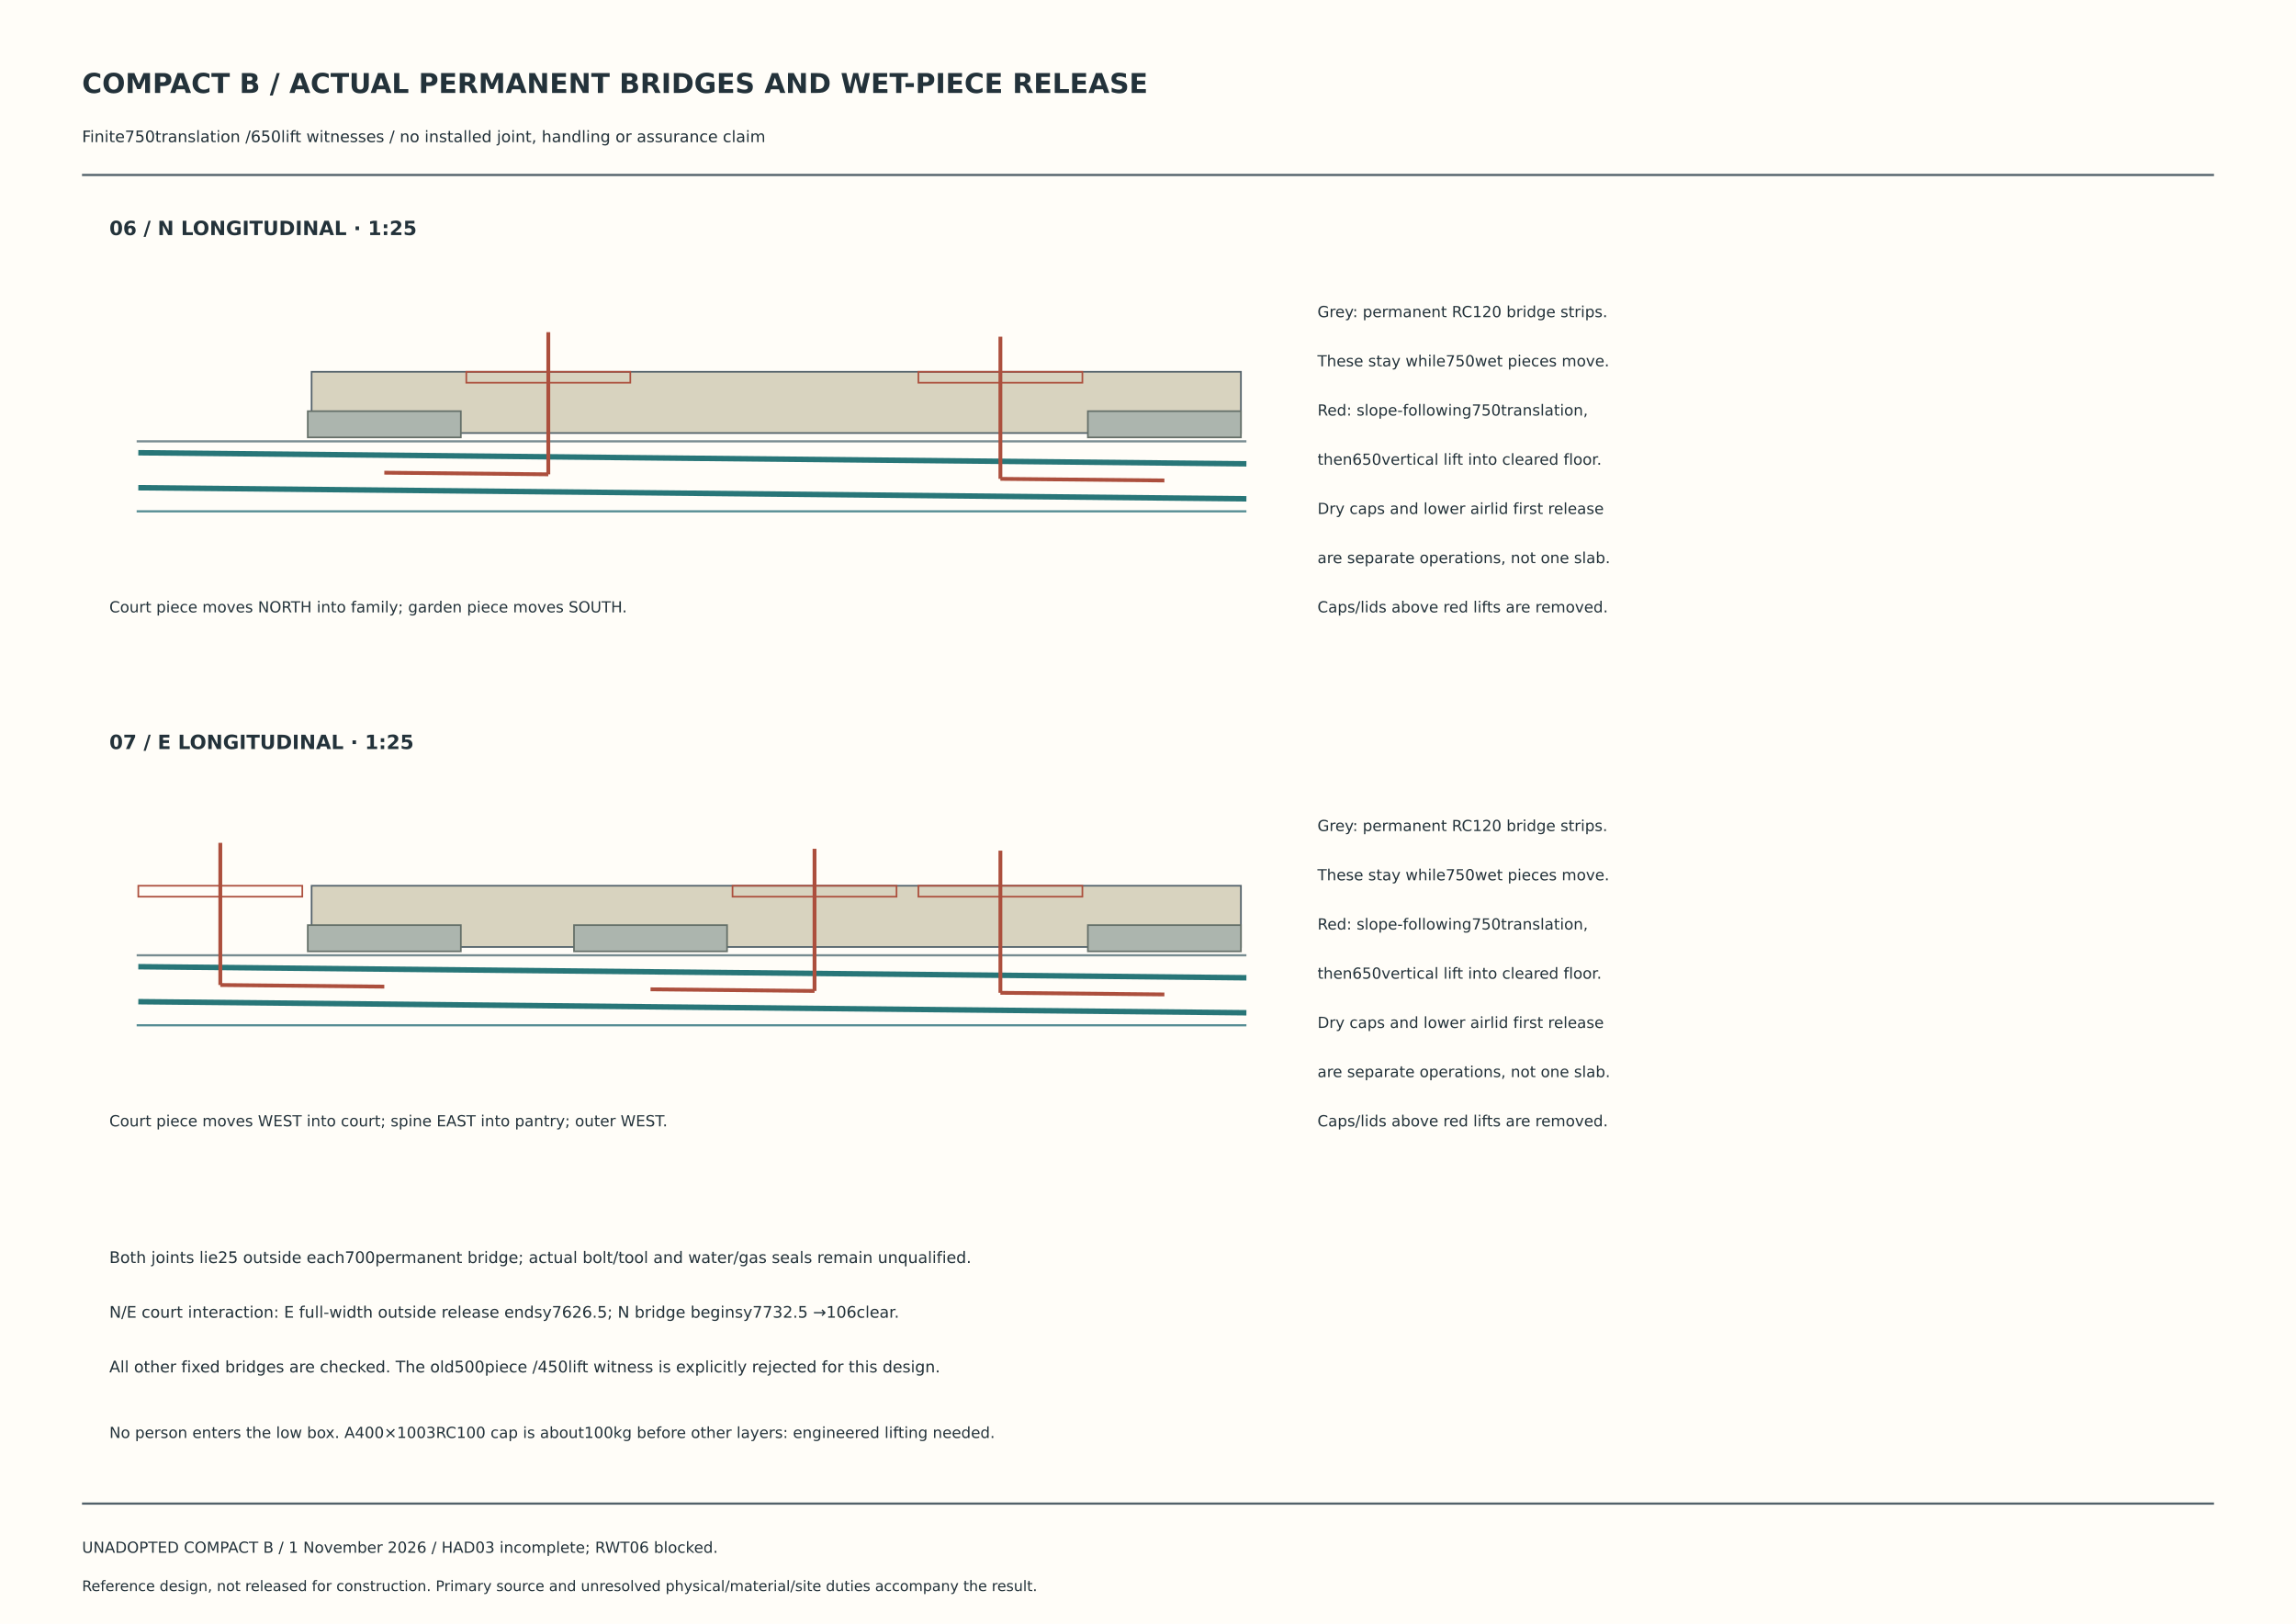
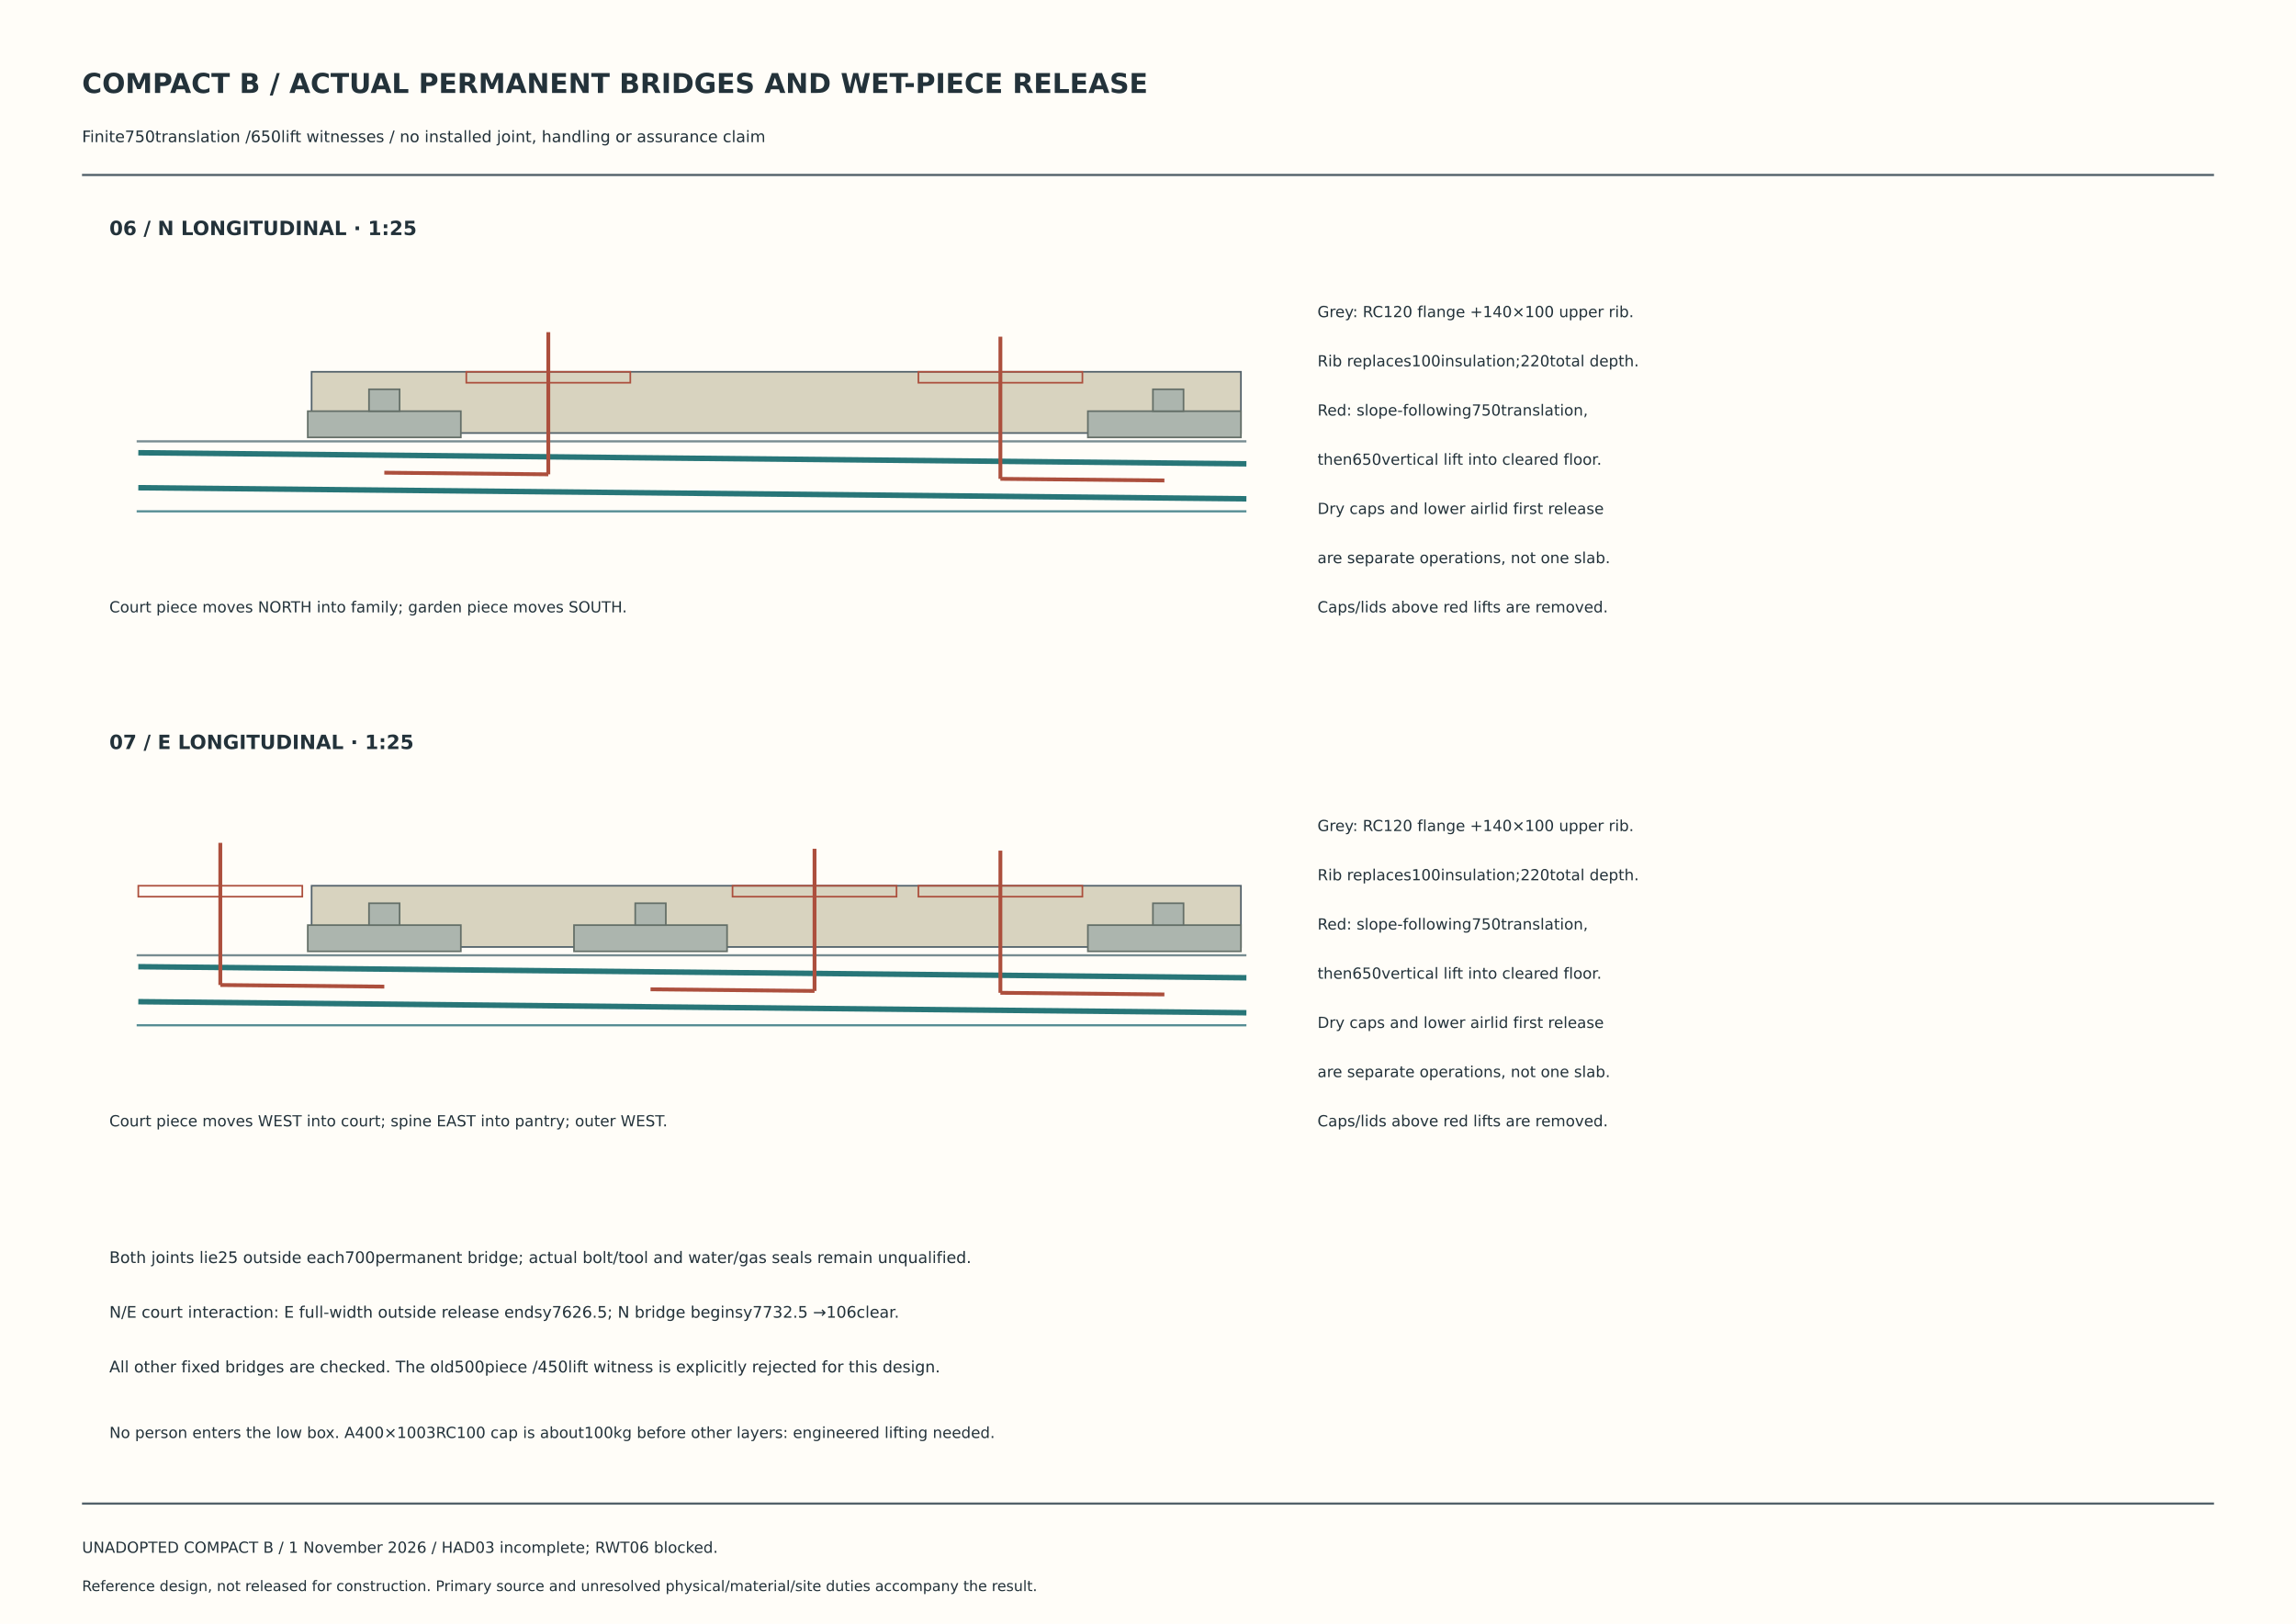
<svg xmlns="http://www.w3.org/2000/svg" width="420mm" height="297mm" viewBox="0 0 420 297" role="img" aria-label="COMPACT B / ACTUAL PERMANENT BRIDGES AND WET-PIECE RELEASE">
  <rect width="420" height="297" fill="#fffdf8" />
  <text x="15" y="17" font-family="DejaVu Sans,Arial,sans-serif" font-size="5" font-weight="bold" fill="#23323a">COMPACT B / ACTUAL PERMANENT BRIDGES AND WET-PIECE RELEASE</text>
  <text x="15" y="26" font-family="DejaVu Sans,Arial,sans-serif" font-size="2.9" font-weight="normal" fill="#23323a">Finite750translation /650lift witnesses / no installed joint, handling or assurance claim</text>
  <path d="M15 32 L405 32" fill="none" stroke="#52616a" stroke-width="0.4" />
  <text x="20" y="43" font-family="DejaVu Sans,Arial,sans-serif" font-size="3.6" font-weight="bold" fill="#23323a">06 / N LONGITUDINAL · 1:25</text>
  <rect x="57" y="68" width="170" height="11.2" fill="#d8d3bf" stroke="#52616a" stroke-width="0.3" />
  <path d="M25 80.72 L228 80.72" fill="none" stroke="#778c91" stroke-width="0.4" />
  <path d="M25 93.52 L228 93.52" fill="none" stroke="#568d94" stroke-width="0.4" />
  <polyline points="25.3,89.203 228,91.23" fill="none" stroke="#287678" stroke-width="1" />
  <polyline points="25.3,82.803 228,84.83" fill="none" stroke="#287678" stroke-width="1" />
  <rect x="56.3" y="75.2" width="28" height="4.8" fill="#acb5ae" stroke="#646f68" stroke-width="0.3" />
+   <rect x="67.5" y="71.2" width="5.6" height="4" fill="#acb5ae" stroke="#646f68" stroke-width="0.3" />
  <rect x="199" y="75.2" width="28" height="4.8" fill="#acb5ae" stroke="#646f68" stroke-width="0.3" />
+   <rect x="210.9" y="71.2" width="5.6" height="4" fill="#acb5ae" stroke="#646f68" stroke-width="0.3" />
  <path d="M70.3 86.453 L100.3 86.753" fill="none" stroke="#ac4f3d" stroke-width="0.7" />
  <path d="M100.3 86.753 L100.3 60.753" fill="none" stroke="#ac4f3d" stroke-width="0.7" />
  <rect x="85.3" y="68" width="30" height="2" fill="none" stroke="#ac4f3d" stroke-width="0.3" />
  <path d="M213 87.88 L183 87.58" fill="none" stroke="#ac4f3d" stroke-width="0.7" />
  <path d="M183 87.58 L183 61.58" fill="none" stroke="#ac4f3d" stroke-width="0.7" />
  <rect x="168" y="68" width="30" height="2" fill="none" stroke="#ac4f3d" stroke-width="0.3" />
-   <text x="241" y="58" font-family="DejaVu Sans,Arial,sans-serif" font-size="2.8" font-weight="normal" fill="#23323a">Grey: permanent RC120 bridge strips.</text>
-   <text x="241" y="67" font-family="DejaVu Sans,Arial,sans-serif" font-size="2.8" font-weight="normal" fill="#23323a">These stay while750wet pieces move.</text>
+   <text x="241" y="58" font-family="DejaVu Sans,Arial,sans-serif" font-size="2.8" font-weight="normal" fill="#23323a">Grey: RC120 flange +140×100 upper rib.</text>
+   <text x="241" y="67" font-family="DejaVu Sans,Arial,sans-serif" font-size="2.8" font-weight="normal" fill="#23323a">Rib replaces100insulation;220total depth.</text>
  <text x="241" y="76" font-family="DejaVu Sans,Arial,sans-serif" font-size="2.8" font-weight="normal" fill="#23323a">Red: slope-following750translation,</text>
  <text x="241" y="85" font-family="DejaVu Sans,Arial,sans-serif" font-size="2.8" font-weight="normal" fill="#23323a">then650vertical lift into cleared floor.</text>
  <text x="241" y="94" font-family="DejaVu Sans,Arial,sans-serif" font-size="2.8" font-weight="normal" fill="#23323a">Dry caps and lower airlid first release</text>
  <text x="241" y="103" font-family="DejaVu Sans,Arial,sans-serif" font-size="2.8" font-weight="normal" fill="#23323a">are separate operations, not one slab.</text>
  <text x="241" y="112" font-family="DejaVu Sans,Arial,sans-serif" font-size="2.8" font-weight="normal" fill="#23323a">Caps/lids above red lifts are removed.</text>
  <text x="20" y="112" font-family="DejaVu Sans,Arial,sans-serif" font-size="2.8" font-weight="normal" fill="#23323a">Court piece moves NORTH into family; garden piece moves SOUTH.</text>
  <text x="20" y="137" font-family="DejaVu Sans,Arial,sans-serif" font-size="3.6" font-weight="bold" fill="#23323a">07 / E LONGITUDINAL · 1:25</text>
  <rect x="57" y="162" width="170" height="11.2" fill="#d8d3bf" stroke="#52616a" stroke-width="0.3" />
  <path d="M25 174.72 L228 174.72" fill="none" stroke="#778c91" stroke-width="0.4" />
  <path d="M25 187.52 L228 187.52" fill="none" stroke="#568d94" stroke-width="0.4" />
  <polyline points="25.3,183.203 228,185.23" fill="none" stroke="#287678" stroke-width="1" />
  <polyline points="25.3,176.803 228,178.83" fill="none" stroke="#287678" stroke-width="1" />
  <rect x="56.3" y="169.2" width="28" height="4.8" fill="#acb5ae" stroke="#646f68" stroke-width="0.3" />
+   <rect x="67.5" y="165.2" width="5.6" height="4" fill="#acb5ae" stroke="#646f68" stroke-width="0.3" />
  <rect x="105" y="169.2" width="28" height="4.8" fill="#acb5ae" stroke="#646f68" stroke-width="0.3" />
+   <rect x="116.2" y="165.2" width="5.6" height="4" fill="#acb5ae" stroke="#646f68" stroke-width="0.3" />
  <rect x="199" y="169.2" width="28" height="4.8" fill="#acb5ae" stroke="#646f68" stroke-width="0.3" />
+   <rect x="210.9" y="165.2" width="5.6" height="4" fill="#acb5ae" stroke="#646f68" stroke-width="0.3" />
  <path d="M70.3 180.453 L40.3 180.153" fill="none" stroke="#ac4f3d" stroke-width="0.7" />
  <path d="M40.3 180.153 L40.3 154.153" fill="none" stroke="#ac4f3d" stroke-width="0.7" />
  <rect x="25.3" y="162" width="30" height="2" fill="none" stroke="#ac4f3d" stroke-width="0.3" />
  <path d="M119 180.94 L149 181.24" fill="none" stroke="#ac4f3d" stroke-width="0.7" />
  <path d="M149 181.24 L149 155.24" fill="none" stroke="#ac4f3d" stroke-width="0.7" />
  <rect x="134" y="162" width="30" height="2" fill="none" stroke="#ac4f3d" stroke-width="0.3" />
  <path d="M213 181.88 L183 181.58" fill="none" stroke="#ac4f3d" stroke-width="0.7" />
  <path d="M183 181.58 L183 155.58" fill="none" stroke="#ac4f3d" stroke-width="0.7" />
  <rect x="168" y="162" width="30" height="2" fill="none" stroke="#ac4f3d" stroke-width="0.3" />
-   <text x="241" y="152" font-family="DejaVu Sans,Arial,sans-serif" font-size="2.8" font-weight="normal" fill="#23323a">Grey: permanent RC120 bridge strips.</text>
-   <text x="241" y="161" font-family="DejaVu Sans,Arial,sans-serif" font-size="2.8" font-weight="normal" fill="#23323a">These stay while750wet pieces move.</text>
+   <text x="241" y="152" font-family="DejaVu Sans,Arial,sans-serif" font-size="2.8" font-weight="normal" fill="#23323a">Grey: RC120 flange +140×100 upper rib.</text>
+   <text x="241" y="161" font-family="DejaVu Sans,Arial,sans-serif" font-size="2.8" font-weight="normal" fill="#23323a">Rib replaces100insulation;220total depth.</text>
  <text x="241" y="170" font-family="DejaVu Sans,Arial,sans-serif" font-size="2.8" font-weight="normal" fill="#23323a">Red: slope-following750translation,</text>
  <text x="241" y="179" font-family="DejaVu Sans,Arial,sans-serif" font-size="2.8" font-weight="normal" fill="#23323a">then650vertical lift into cleared floor.</text>
  <text x="241" y="188" font-family="DejaVu Sans,Arial,sans-serif" font-size="2.8" font-weight="normal" fill="#23323a">Dry caps and lower airlid first release</text>
  <text x="241" y="197" font-family="DejaVu Sans,Arial,sans-serif" font-size="2.8" font-weight="normal" fill="#23323a">are separate operations, not one slab.</text>
  <text x="241" y="206" font-family="DejaVu Sans,Arial,sans-serif" font-size="2.8" font-weight="normal" fill="#23323a">Caps/lids above red lifts are removed.</text>
  <text x="20" y="206" font-family="DejaVu Sans,Arial,sans-serif" font-size="2.8" font-weight="normal" fill="#23323a">Court piece moves WEST into court; spine EAST into pantry; outer WEST.</text>
  <text x="20" y="231" font-family="DejaVu Sans,Arial,sans-serif" font-size="2.9" font-weight="normal" fill="#23323a">Both joints lie25 outside each700permanent bridge; actual bolt/tool and water/gas seals remain unqualified.</text>
  <text x="20" y="241" font-family="DejaVu Sans,Arial,sans-serif" font-size="2.9" font-weight="normal" fill="#23323a">N/E court interaction: E full-width outside release endsy7626.5; N bridge beginsy7732.5 →106clear.</text>
  <text x="20" y="251" font-family="DejaVu Sans,Arial,sans-serif" font-size="2.9" font-weight="normal" fill="#23323a">All other fixed bridges are checked. The old500piece /450lift witness is explicitly rejected for this design.</text>
  <text x="20" y="263" font-family="DejaVu Sans,Arial,sans-serif" font-size="2.8" font-weight="normal" fill="#23323a">No person enters the low box. A400×1003RC100 cap is about100kg before other layers: engineered lifting needed.</text>
  <path d="M15 275 L405 275" fill="none" stroke="#52616a" stroke-width="0.4" />
  <text x="15" y="284" font-family="DejaVu Sans,Arial,sans-serif" font-size="2.8" font-weight="normal" fill="#23323a">UNADOPTED COMPACT B / 1 November 2026 / HAD03 incomplete; RWT06 blocked.</text>
  <text x="15" y="291" font-family="DejaVu Sans,Arial,sans-serif" font-size="2.65" font-weight="normal" fill="#23323a">Reference design, not released for construction. Primary source and unresolved physical/material/site duties accompany the result.</text>
</svg>
